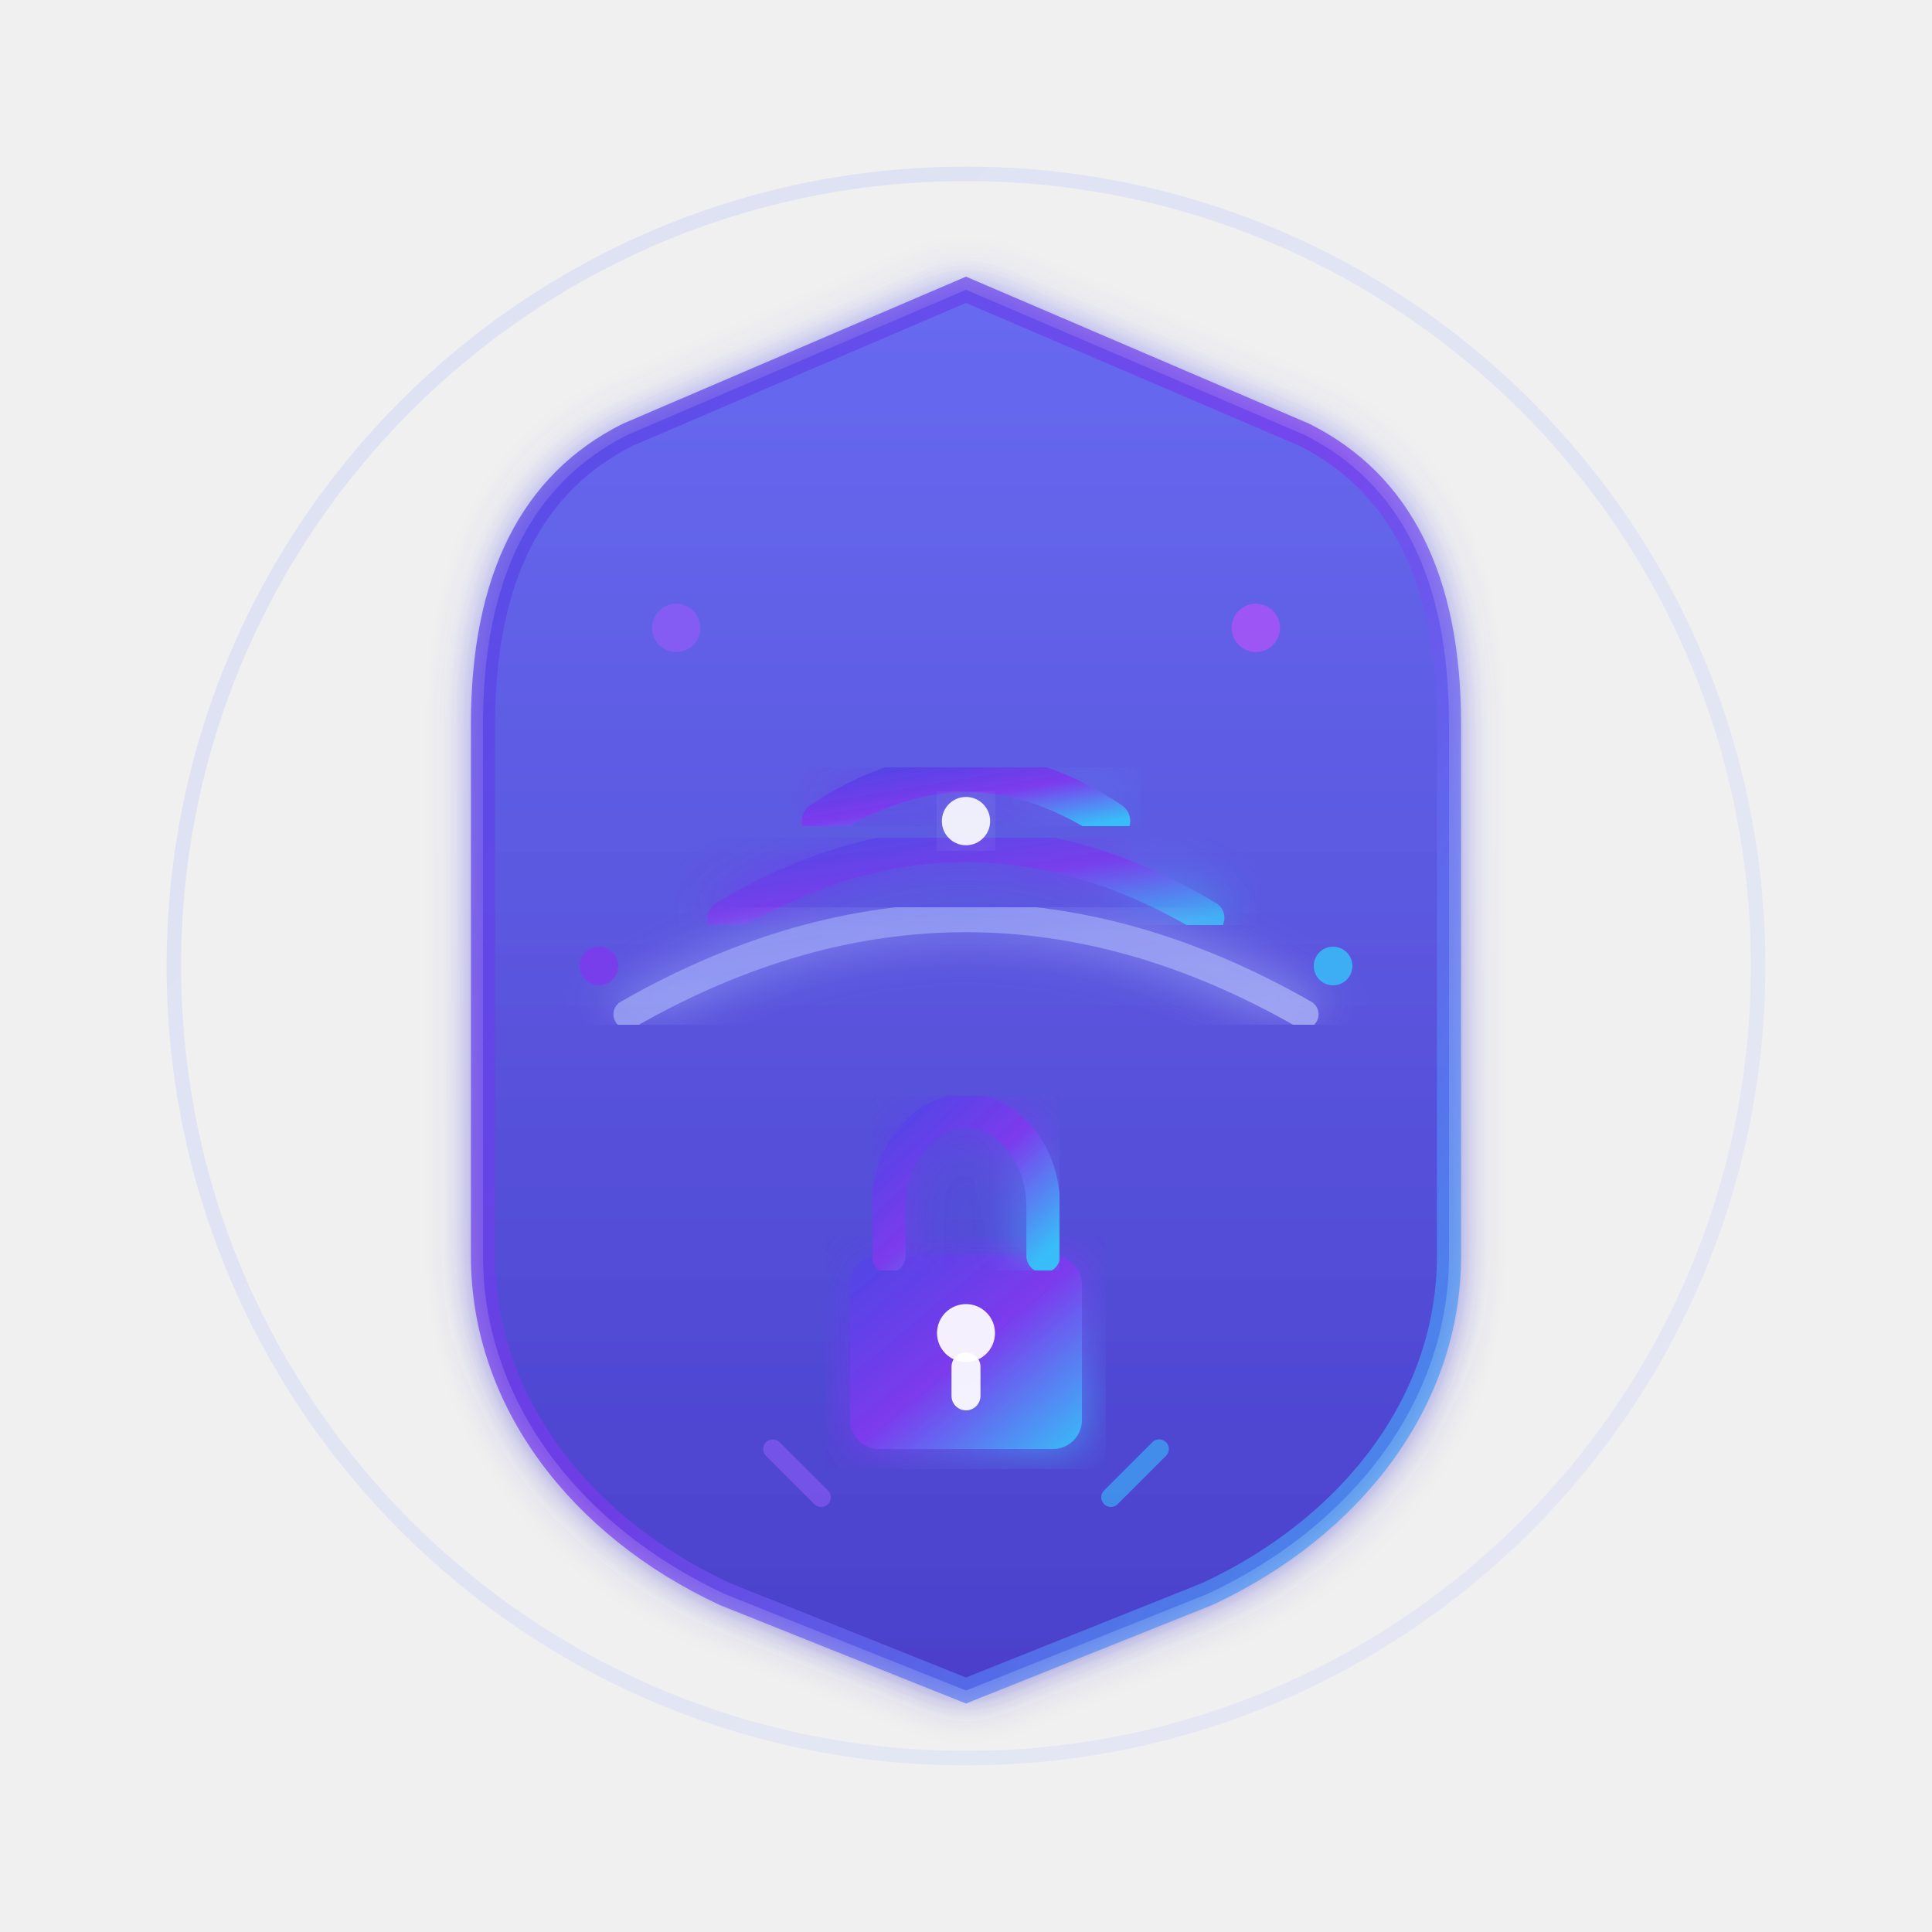
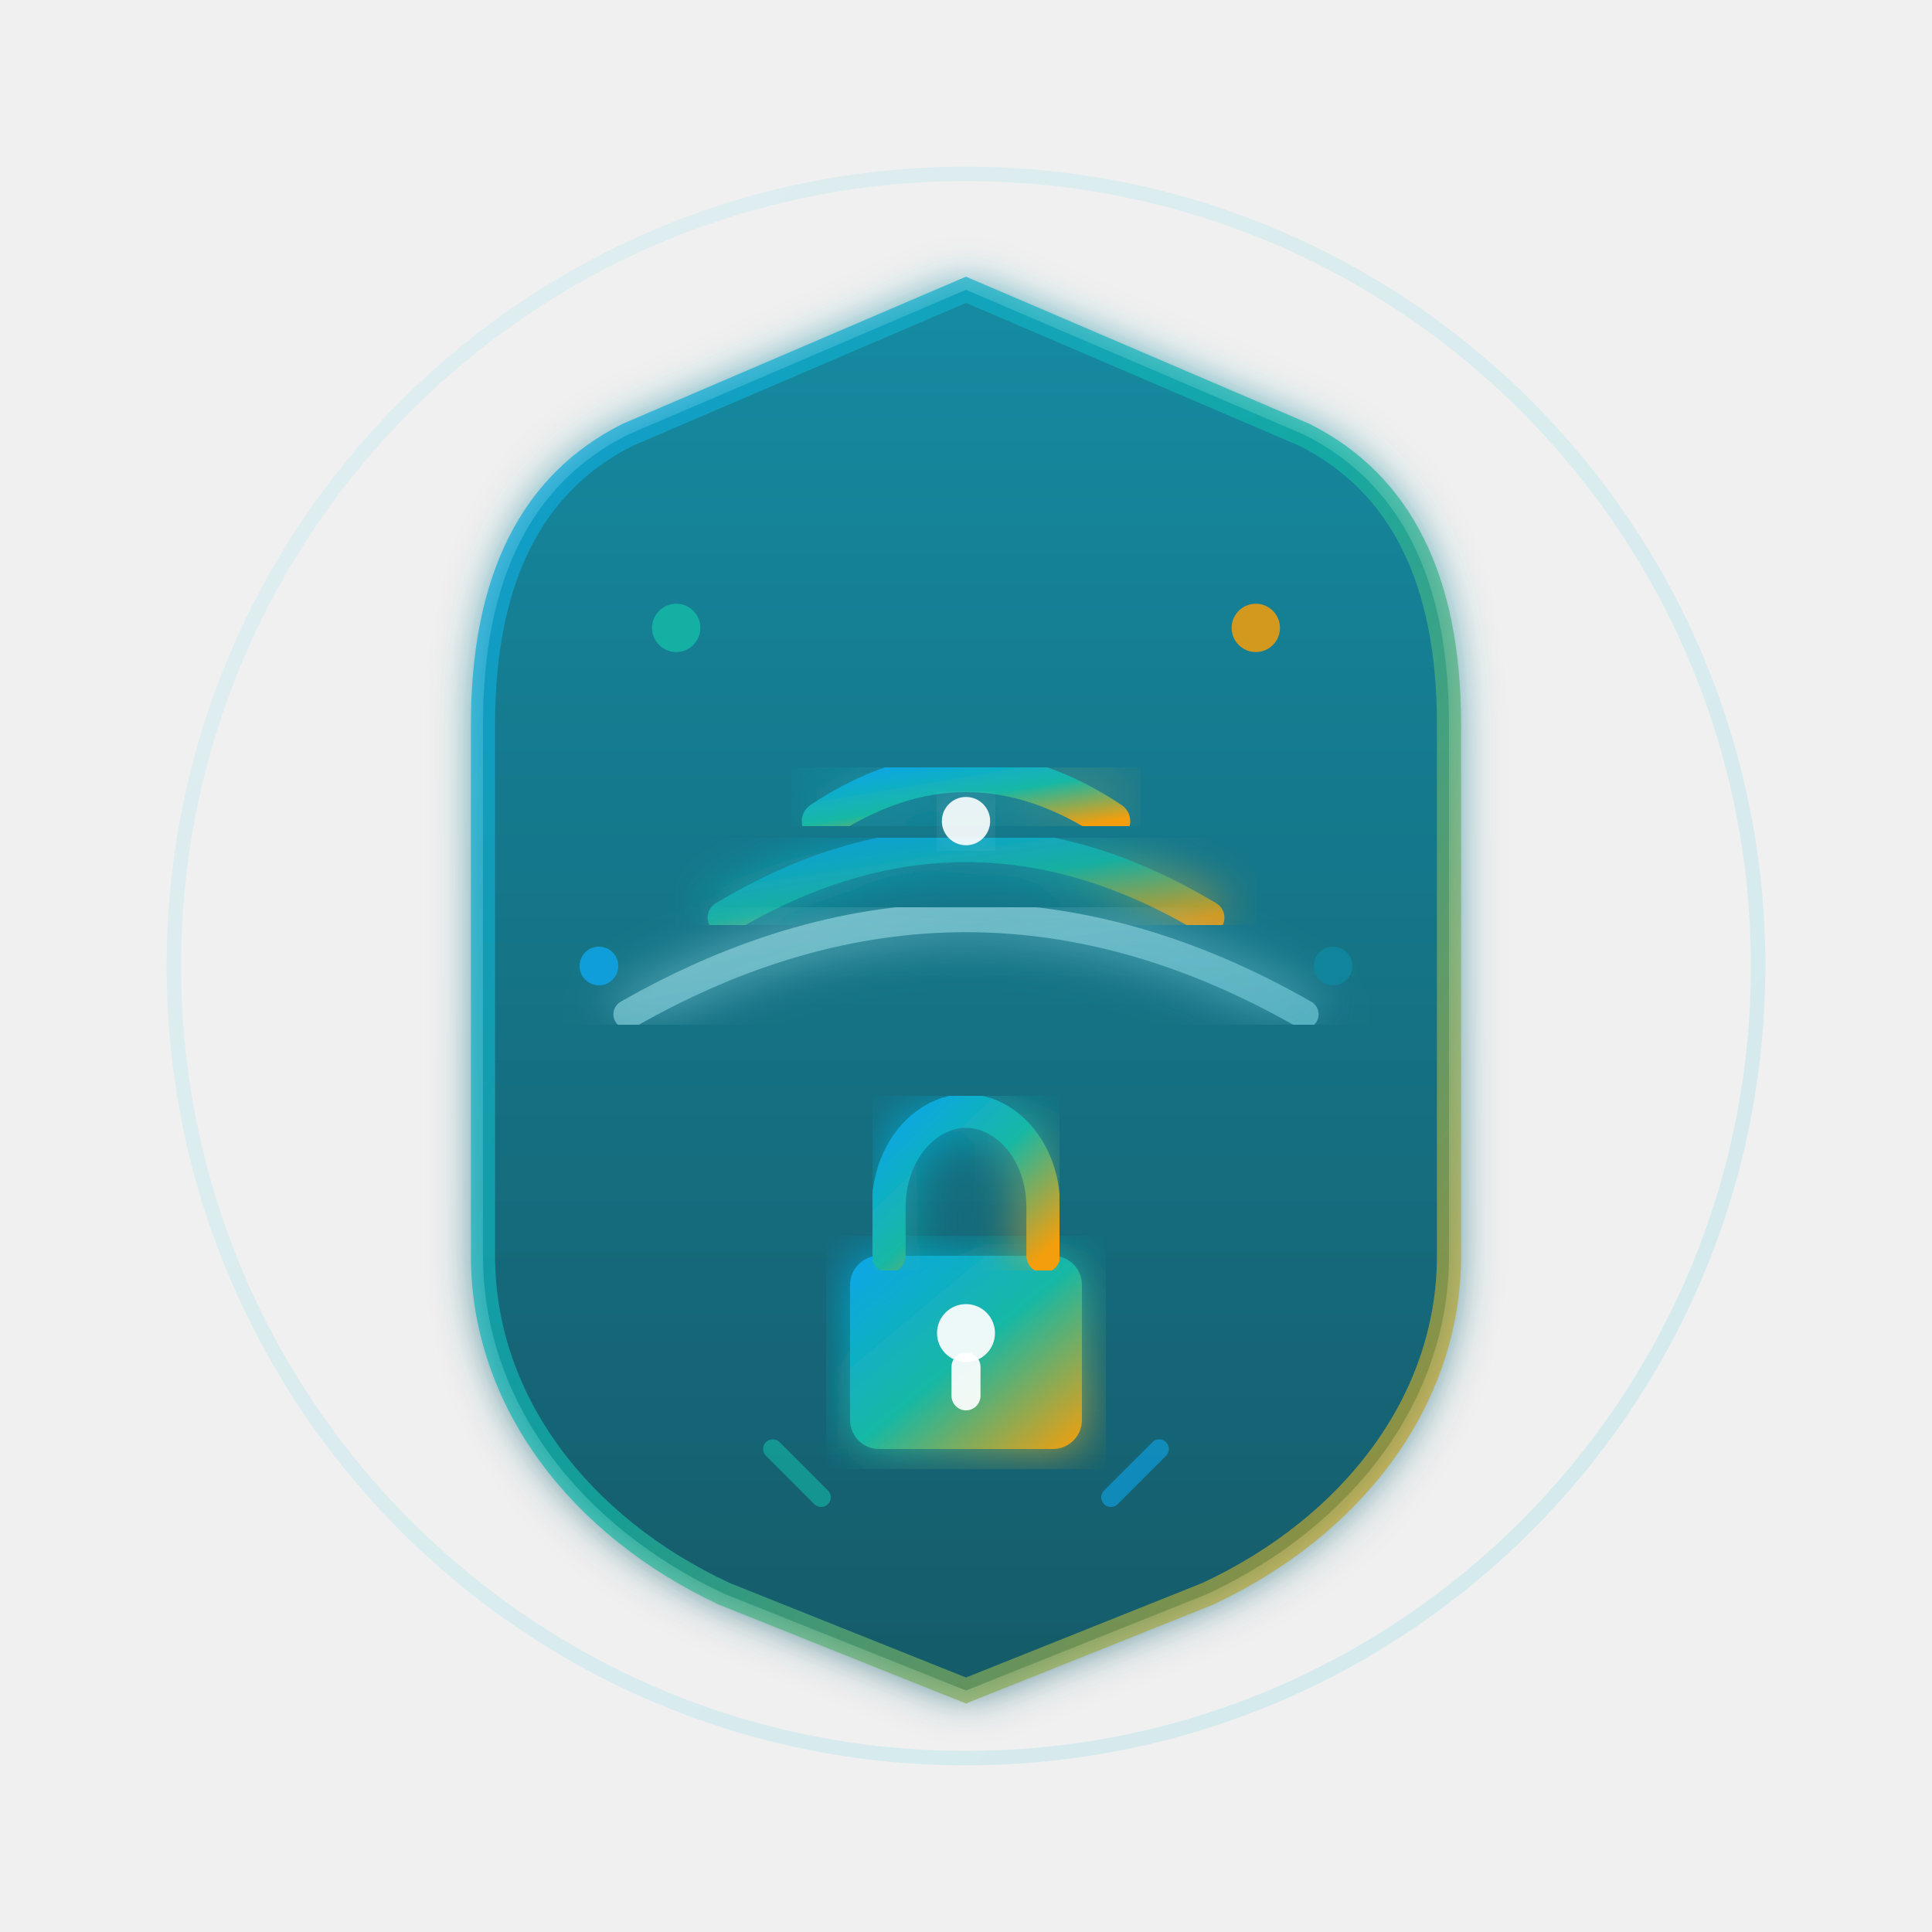
<svg xmlns="http://www.w3.org/2000/svg" viewBox="0 0 200 200" fill="none">
  <defs>
    <linearGradient id="primaryGrad" x1="0%" y1="0%" x2="100%" y2="100%">
-       <stop offset="0%" style="stop-color:#4f46e5;stop-opacity:1" />
-       <stop offset="50%" style="stop-color:#7c3aed;stop-opacity:1" />
-       <stop offset="100%" style="stop-color:#38bdf8;stop-opacity:1" />
+       <stop offset="0%" style="stop-color:#0ea5e9;stop-opacity:1" />
+       <stop offset="50%" style="stop-color:#14b8a6;stop-opacity:1" />
+       <stop offset="100%" style="stop-color:#f59e0b;stop-opacity:1" />
    </linearGradient>
    <linearGradient id="secondaryGrad" x1="0%" y1="0%" x2="100%" y2="100%">
-       <stop offset="0%" style="stop-color:#a5b4fc;stop-opacity:0.85" />
-       <stop offset="100%" style="stop-color:#c7d2fe;stop-opacity:0.85" />
+       <stop offset="0%" style="stop-color:#b2e9f0;stop-opacity:0.85" />
+       <stop offset="100%" style="stop-color:#7ed7e5;stop-opacity:0.85" />
    </linearGradient>
    <linearGradient id="shieldGrad" x1="50%" y1="0%" x2="50%" y2="100%">
-       <stop offset="0%" style="stop-color:#6366f1;stop-opacity:1" />
-       <stop offset="100%" style="stop-color:#4338ca;stop-opacity:1" />
+       <stop offset="0%" style="stop-color:#0f879f;stop-opacity:1" />
+       <stop offset="100%" style="stop-color:#0d5564;stop-opacity:1" />
    </linearGradient>
    <linearGradient id="accentGrad" x1="0%" y1="0%" x2="100%" y2="100%">
-       <stop offset="0%" style="stop-color:#8b5cf6;stop-opacity:1" />
-       <stop offset="100%" style="stop-color:#a855f7;stop-opacity:1" />
+       <stop offset="0%" style="stop-color:#14b8a6;stop-opacity:1" />
+       <stop offset="100%" style="stop-color:#f59e0b;stop-opacity:1" />
    </linearGradient>
    <filter id="glow">
      <feGaussianBlur stdDeviation="2.5" result="coloredBlur" />
      <feMerge>
        <feMergeNode in="coloredBlur" />
        <feMergeNode in="SourceGraphic" />
      </feMerge>
    </filter>
    <filter id="strongGlow">
      <feGaussianBlur stdDeviation="4" result="coloredBlur" />
      <feMerge>
        <feMergeNode in="coloredBlur" />
        <feMergeNode in="SourceGraphic" />
      </feMerge>
    </filter>
  </defs>
  <g transform="translate(100, 100)">
    <path d="M 0 -70              L 35 -55 C 45 -50, 50 -40, 50 -25              L 50 30 C 50 45, 40 58, 25 65              L 0 75              L -25 65 C -40 58, -50 45, -50 30              L -50 -25 C -50 -40, -45 -50, -35 -55              Z" fill="url(#shieldGrad)" filter="url(#glow)" opacity="0.96" />
    <path d="M 0 -70              L 35 -55 C 45 -50, 50 -40, 50 -25              L 50 30 C 50 45, 40 58, 25 65              L 0 75              L -25 65 C -40 58, -50 45, -50 30              L -50 -25 C -50 -40, -45 -50, -35 -55              Z" fill="none" stroke="url(#primaryGrad)" stroke-width="2.5" opacity="0.7" />
    <g transform="translate(0, -5)">
      <path d="M -15 -10 Q 0 -20, 15 -10" fill="none" stroke="url(#primaryGrad)" stroke-width="4" stroke-linecap="round" filter="url(#strongGlow)" />
      <path d="M -25 0 Q 0 -15, 25 0" fill="none" stroke="url(#primaryGrad)" stroke-width="3.5" stroke-linecap="round" opacity="0.85" filter="url(#glow)" />
      <path d="M -35 10 Q 0 -10, 35 10" fill="none" stroke="url(#secondaryGrad)" stroke-width="3" stroke-linecap="round" opacity="0.7" filter="url(#glow)" />
    </g>
    <g transform="translate(0, 25)">
      <rect x="-12" y="5" width="24" height="20" rx="3" fill="url(#primaryGrad)" filter="url(#glow)" />
      <path d="M -8 5 L -8 0 C -8 -6, -4 -10, 0 -10 C 4 -10, 8 -6, 8 0 L 8 5" fill="none" stroke="url(#primaryGrad)" stroke-width="3.5" stroke-linecap="round" filter="url(#glow)" />
      <circle cx="0" cy="13" r="3" fill="rgba(255,255,255,0.92)" />
      <rect x="-1.5" y="15" width="3" height="6" rx="1.5" fill="rgba(255,255,255,0.92)" />
    </g>
    <g opacity="0.85">
-       <circle cx="-30" cy="-35" r="2.5" fill="#8b5cf6" />
-       <circle cx="30" cy="-35" r="2.5" fill="#a855f7" />
-       <circle cx="-38" cy="0" r="2" fill="#7c3aed" />
-       <circle cx="38" cy="0" r="2" fill="#38bdf8" />
+       <circle cx="-30" cy="-35" r="2.5" fill="#14b8a6" />
+       <circle cx="30" cy="-35" r="2.5" fill="#f59e0b" />
+       <circle cx="-38" cy="0" r="2" fill="#0ea5e9" />
+       <circle cx="38" cy="0" r="2" fill="#0f879f" />
    </g>
    <g opacity="0.6">
-       <path d="M -20 50 L -15 55" stroke="#8b5cf6" stroke-width="2" stroke-linecap="round" />
-       <path d="M 20 50 L 15 55" stroke="#38bdf8" stroke-width="2" stroke-linecap="round" />
+       <path d="M -20 50 L -15 55" stroke="#14b8a6" stroke-width="2" stroke-linecap="round" />
+       <path d="M 20 50 L 15 55" stroke="#0ea5e9" stroke-width="2" stroke-linecap="round" />
    </g>
    <circle cx="0" cy="-15" r="2.5" fill="#ffffff" opacity="0.9" filter="url(#strongGlow)" />
  </g>
  <circle cx="100" cy="100" r="82" fill="none" stroke="url(#secondaryGrad)" stroke-width="1.5" opacity="0.3" />
</svg>
